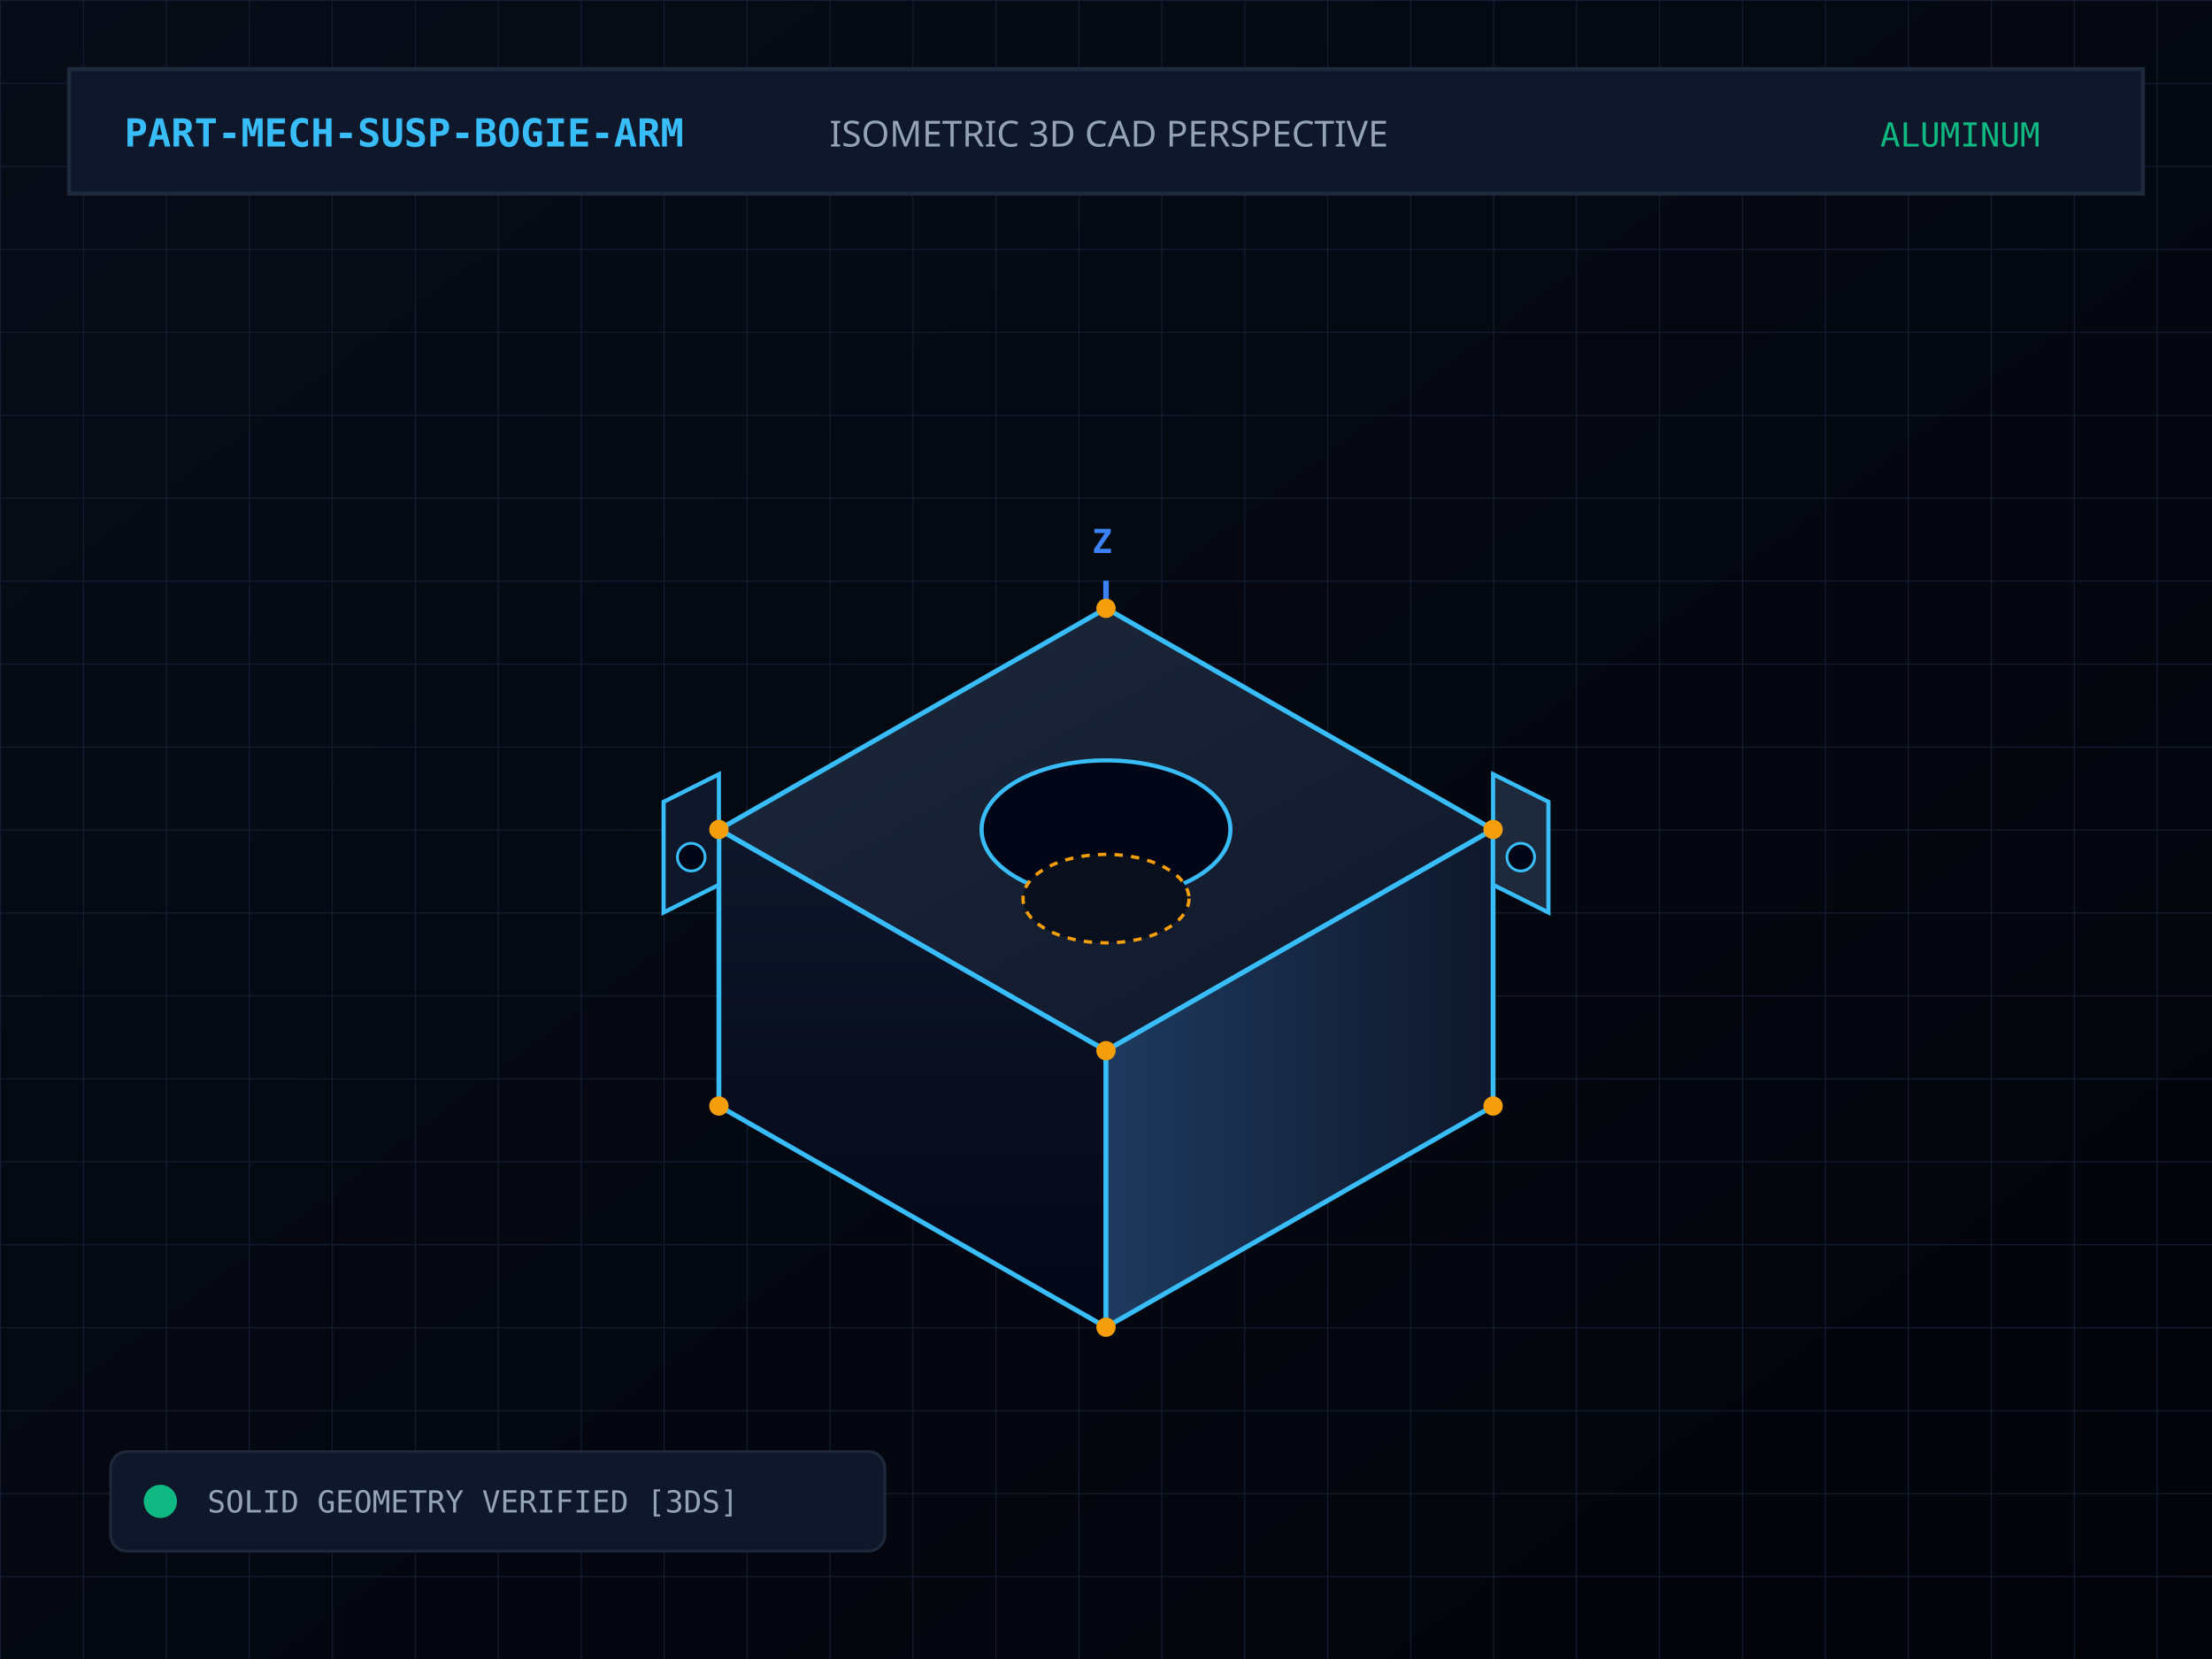
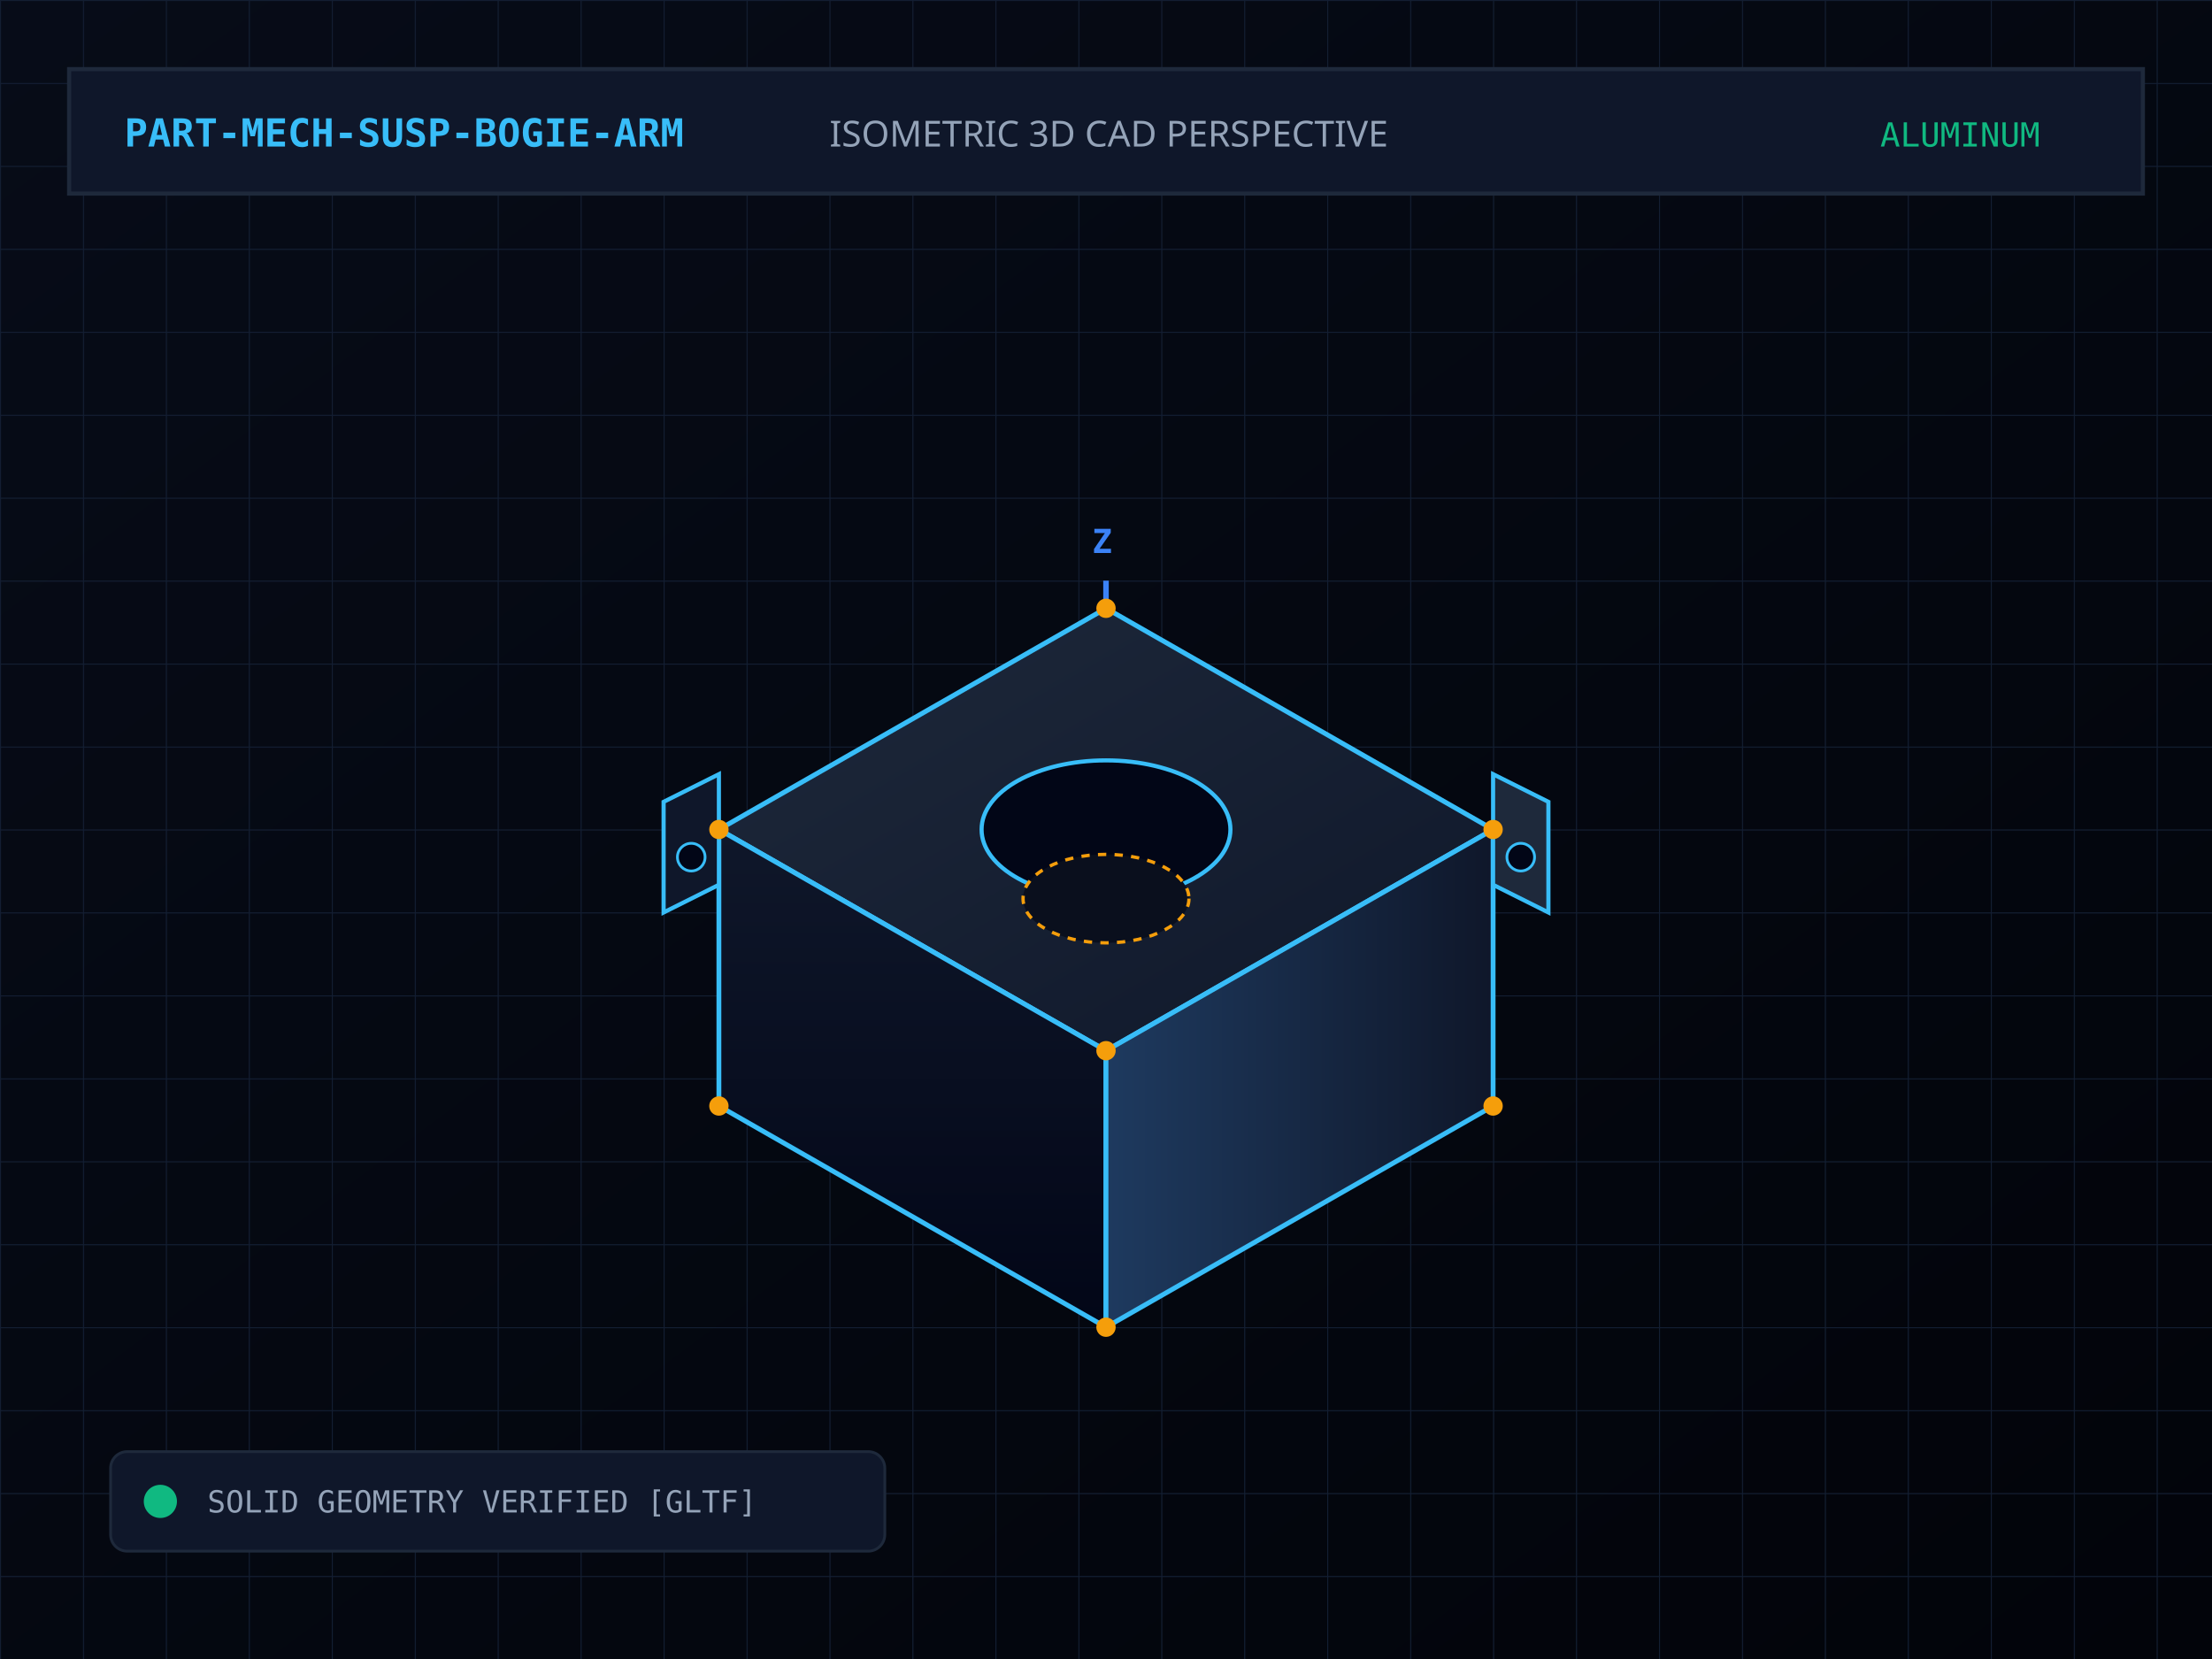
<svg xmlns="http://www.w3.org/2000/svg" viewBox="0 0 800 600" width="100%" height="100%">
  <defs>
    <linearGradient id="iso-bg" x1="0%" y1="0%" x2="100%" y2="100%">
      <stop offset="0%" stop-color="#070c18" />
      <stop offset="100%" stop-color="#02040a" />
    </linearGradient>
    <pattern id="iso-grid" width="30" height="30" patternUnits="userSpaceOnUse">
      <path d="M 30 0 L 0 0 0 30" fill="none" stroke="#131e32" stroke-width="0.75" />
    </pattern>
    <linearGradient id="face-top" x1="0%" y1="0%" x2="100%" y2="100%">
      <stop offset="0%" stop-color="#1e293b" />
      <stop offset="100%" stop-color="#0f172a" />
    </linearGradient>
    <linearGradient id="face-left" x1="0%" y1="0%" x2="0%" y2="100%">
      <stop offset="0%" stop-color="#0f172a" />
      <stop offset="100%" stop-color="#020617" />
    </linearGradient>
    <linearGradient id="face-right" x1="0%" y1="0%" x2="100%" y2="0%">
      <stop offset="0%" stop-color="#1e3a5f" />
      <stop offset="100%" stop-color="#0f172a" />
    </linearGradient>
  </defs>
  <rect width="100%" height="100%" fill="url(#iso-bg)" />
  <rect width="100%" height="100%" fill="url(#iso-grid)" />
  <rect x="25" y="25" width="750" height="45" fill="#0f172a" stroke="#1e293b" stroke-width="1.5" />
  <text x="45" y="53" font-family="monospace" font-size="14" font-weight="bold" fill="#38bdf8">PART-MECH-SUSP-BOGIE-ARM</text>
  <text x="300" y="53" font-family="sans-serif" font-size="13" fill="#94a3b8">ISOMETRIC 3D CAD PERSPECTIVE</text>
  <text x="680" y="53" font-family="monospace" font-size="12" fill="#10b981">ALUMINUM</text>
  <g transform="translate(400, 310)">
    <line x1="0" y1="0" x2="-90" y2="52" stroke="#ef4444" stroke-width="2" />
    <text x="-105" y="60" font-family="monospace" font-size="12" font-weight="bold" fill="#ef4444">X</text>
    <line x1="0" y1="0" x2="90" y2="52" stroke="#10b981" stroke-width="2" />
    <text x="100" y="60" font-family="monospace" font-size="12" font-weight="bold" fill="#10b981">Y</text>
    <line x1="0" y1="0" x2="0" y2="-100" stroke="#3b82f6" stroke-width="2" />
    <text x="-5" y="-110" font-family="monospace" font-size="12" font-weight="bold" fill="#3b82f6">Z</text>
    <polygon points="0,-90 140,-10 0,70 -140,-10" fill="url(#face-top)" stroke="#38bdf8" stroke-width="1.75" />
    <polygon points="-140,-10 0,70 0,170 -140,90" fill="url(#face-left)" stroke="#38bdf8" stroke-width="1.75" />
    <polygon points="0,70 140,-10 140,90 0,170" fill="url(#face-right)" stroke="#38bdf8" stroke-width="1.75" />
    <ellipse cx="0" cy="-10" rx="45" ry="25" fill="#020617" stroke="#38bdf8" stroke-width="1.5" />
    <ellipse cx="0" cy="15" rx="30" ry="16" fill="#0a0f1d" stroke="#f59e0b" stroke-width="1.2" stroke-dasharray="3,3" />
    <polygon points="-160,-20 -140,-30 -140,10 -160,20" fill="#0f172a" stroke="#38bdf8" stroke-width="1.5" />
    <circle cx="-150" cy="0" r="5" fill="#020617" stroke="#38bdf8" stroke-width="1" />
    <polygon points="140,-30 160,-20 160,20 140,10" fill="#1e293b" stroke="#38bdf8" stroke-width="1.5" />
    <circle cx="150" cy="0" r="5" fill="#020617" stroke="#38bdf8" stroke-width="1" />
    <circle cx="0" cy="70" r="3.5" fill="#f59e0b" />
    <circle cx="-140" cy="-10" r="3.5" fill="#f59e0b" />
    <circle cx="140" cy="-10" r="3.5" fill="#f59e0b" />
    <circle cx="0" cy="-90" r="3.5" fill="#f59e0b" />
    <circle cx="0" cy="170" r="3.5" fill="#f59e0b" />
    <circle cx="-140" cy="90" r="3.5" fill="#f59e0b" />
    <circle cx="140" cy="90" r="3.5" fill="#f59e0b" />
  </g>
  <rect x="40" y="525" width="280" height="36" rx="6" fill="#0f172a" stroke="#1e293b" stroke-width="1" />
  <circle cx="58" cy="543" r="6" fill="#10b981" />
-   <text x="75" y="547" font-family="monospace" font-size="11" fill="#94a3b8">SOLID GEOMETRY VERIFIED [3DS]</text>
+   <text x="75" y="547" font-family="monospace" font-size="11" fill="#94a3b8">SOLID GEOMETRY VERIFIED [GLTF]</text>
</svg>
